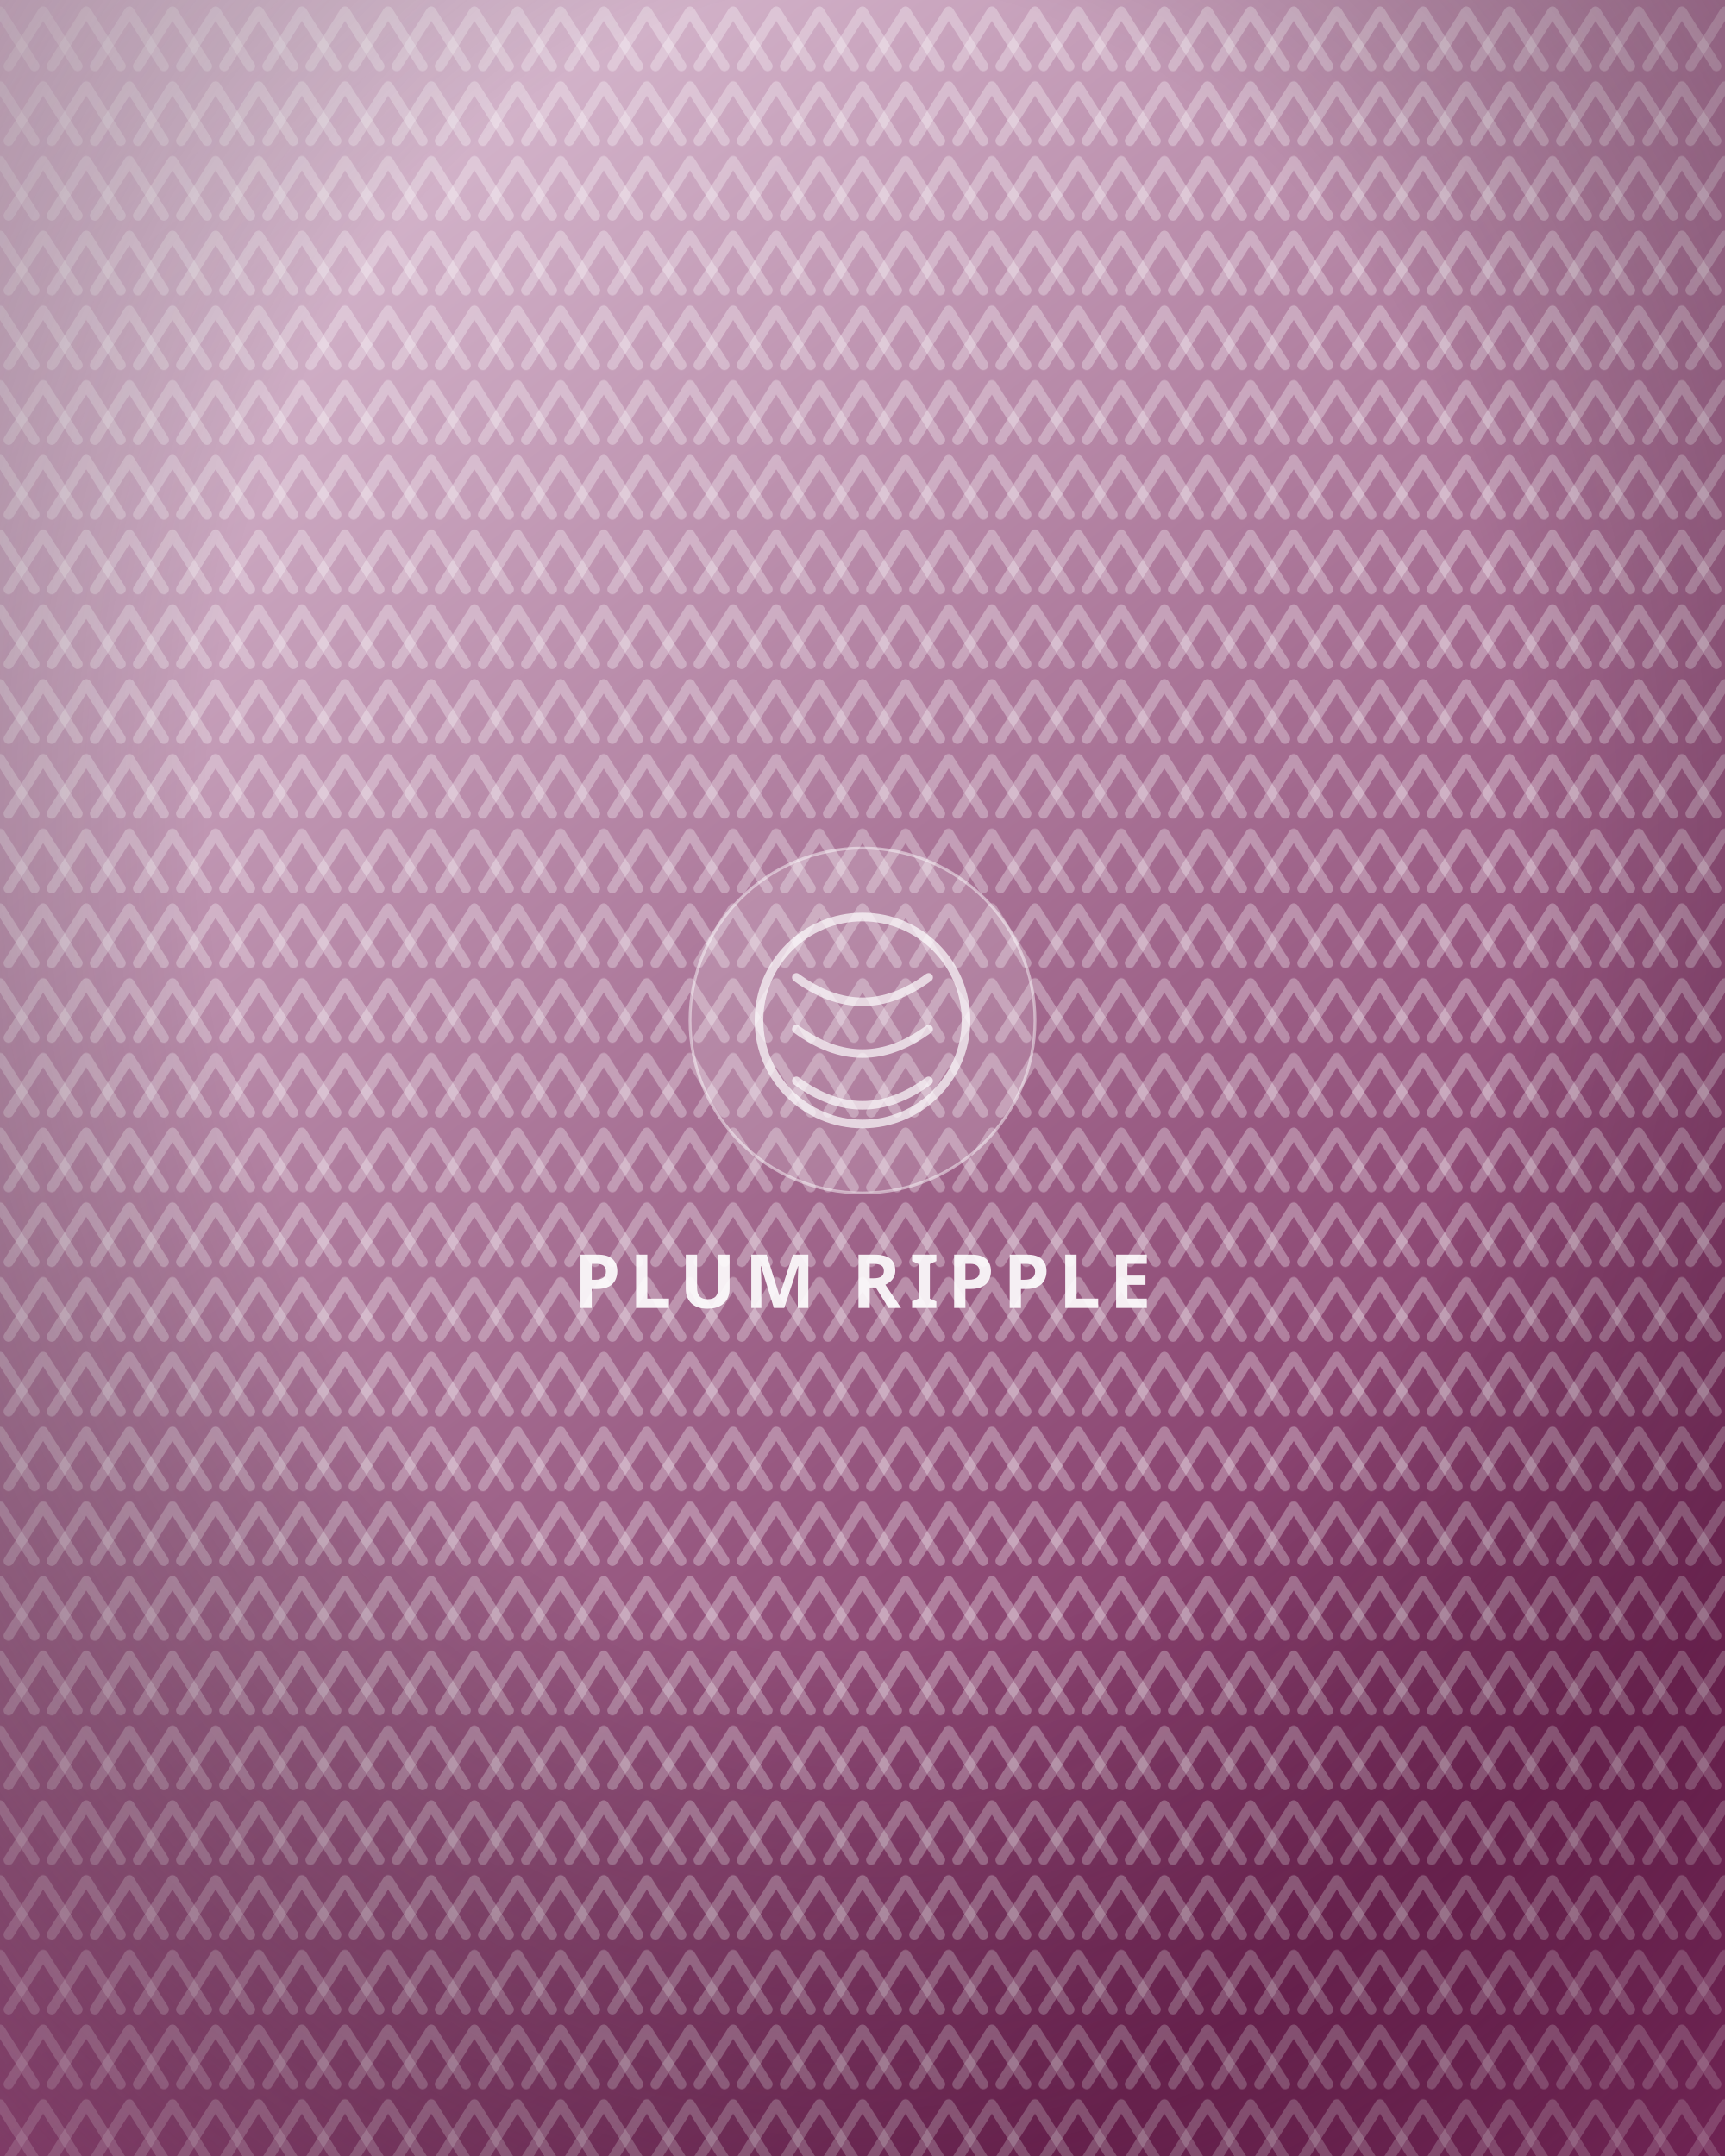
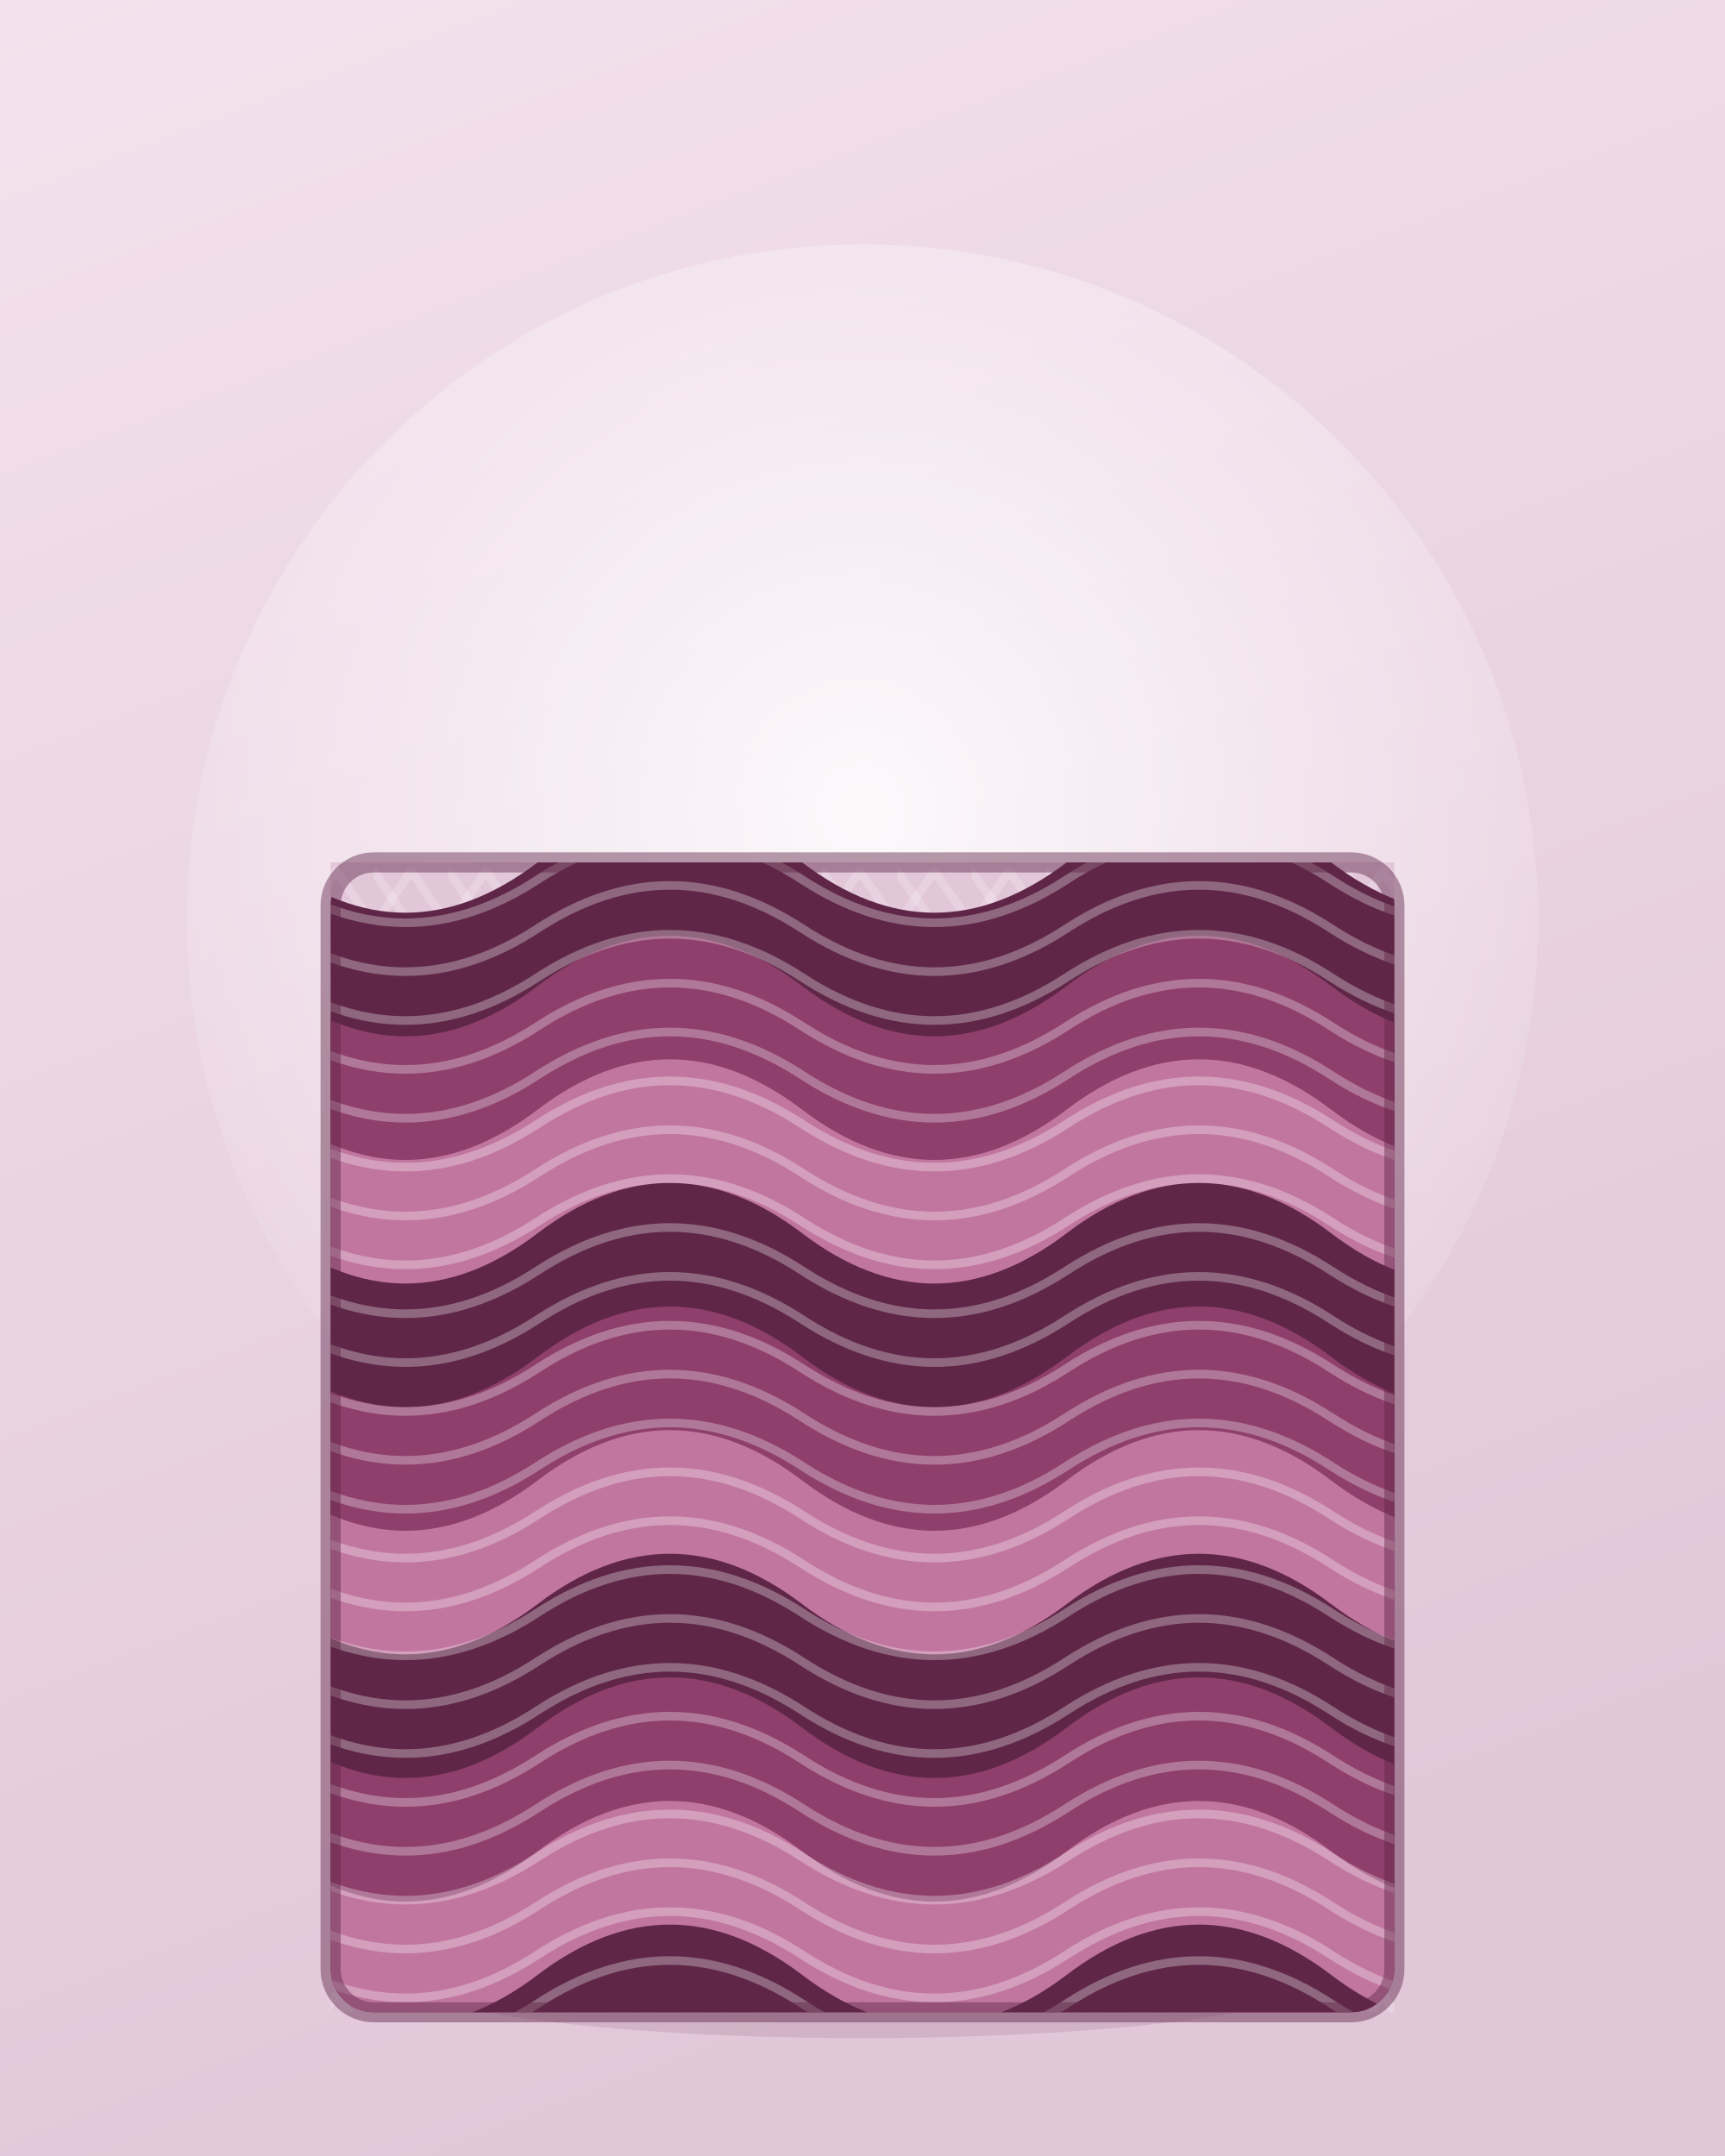
- <svg xmlns="http://www.w3.org/2000/svg" viewBox="0 0 1200 1500" width="1200" height="1500" role="img" aria-label="Plum Ripple crochet">
+ <svg xmlns="http://www.w3.org/2000/svg" viewBox="0 0 1200 1500" width="1200" height="1500" role="img">
  <defs>
-     <linearGradient id="g" x1="0" y1="0" x2="0.6" y2="1">
-       <stop offset="0" stop-color="#e5cfe0" />
-       <stop offset="1" stop-color="#762658" />
+     <linearGradient id="bg" x1="0" y1="0" x2="0.3" y2="1">
+       <stop offset="0" stop-color="#f3e2ed" />
+       <stop offset="1" stop-color="#e2c7d9" />
    </linearGradient>
-     <pattern id="stitch" width="60" height="52" patternUnits="userSpaceOnUse" patternTransform="rotate(0)">
-       <path d="M6 46 L30 8 L54 46" fill="none" stroke="#ffffff" stroke-opacity="0.30" stroke-width="7" stroke-linecap="round" stroke-linejoin="round" />
-       <path d="M-24 46 L0 8 L24 46" fill="none" stroke="#ffffff" stroke-opacity="0.30" stroke-width="7" stroke-linecap="round" stroke-linejoin="round" />
-       <path d="M36 46 L60 8 L84 46" fill="none" stroke="#ffffff" stroke-opacity="0.30" stroke-width="7" stroke-linecap="round" stroke-linejoin="round" />
+     <pattern id="stitch" width="52" height="46" patternUnits="userSpaceOnUse">
+       <path d="M4 40 L26 8 L48 40" fill="none" stroke="#fff" stroke-opacity="0.20" stroke-width="6" stroke-linecap="round" stroke-linejoin="round" />
+       <path d="M-22 40 L0 8 L22 40" fill="none" stroke="#fff" stroke-opacity="0.20" stroke-width="6" stroke-linecap="round" stroke-linejoin="round" />
    </pattern>
-     <radialGradient id="vig" cx="0.5" cy="0.38" r="0.85">
-       <stop offset="0.45" stop-color="#000" stop-opacity="0" />
-       <stop offset="1" stop-color="#762658" stop-opacity="0.55" />
+     <radialGradient id="glow" cx="0.5" cy="0.42" r="0.62">
+       <stop offset="0" stop-color="#ffffff" stop-opacity="0.85" />
+       <stop offset="1" stop-color="#ffffff" stop-opacity="0" />
    </radialGradient>
+     <clipPath id="objclip">
+       <path d="M230 600 h740 v800 H230 Z" />
+     </clipPath>
  </defs>
-   <rect width="1200" height="1500" fill="url(#g)" />
-   <rect width="1200" height="1500" fill="url(#stitch)" />
-   <rect width="1200" height="1500" fill="url(#vig)" />
-   <g opacity="0.92" transform="translate(600 710)">
-     <circle r="120" fill="#ffffff" fill-opacity="0.16" />
-     <circle r="120" fill="none" stroke="#fff" stroke-opacity="0.5" stroke-width="2" />
-     <path d="M-72 0 a72 72 0 1 0 144 0 a72 72 0 1 0 -144 0 M-46 -30 q46 34 92 0 M-46 6 q46 34 92 0 M-46 42 q46 34 92 0" fill="none" stroke="#fff" stroke-opacity="0.75" stroke-width="6" stroke-linecap="round" />
+   <rect width="1200" height="1500" fill="url(#bg)" />
+   <circle cx="600" cy="640" r="470" fill="url(#glow)" />
+   <ellipse cx="600" cy="1372" rx="330" ry="46" fill="#5f2647" opacity="0.13" />
+   <g>
+     <path d="M230 600 h740 v800 H230 Z" fill="#e2c7d9" />
  </g>
-   <text x="600" y="910" text-anchor="middle" font-family="Quicksand, sans-serif" font-size="52" font-weight="700" fill="#fff" fill-opacity="0.9" letter-spacing="6">PLUM RIPPLE</text>
+   <g clip-path="url(#objclip)">
+     <rect width="1200" height="1500" fill="url(#stitch)" />
+   </g>
+   <clipPath id="rt">
+     <rect x="230" y="600" width="740" height="800" rx="30" />
+   </clipPath>
+   <g clip-path="url(#rt)">
+     <path d="M190 600 q92 70 184 0 t184 0 t184 0 t184 0 t184 0 V800 H190 Z" fill="#5f2647" />
+     <path d="M190 686 q92 70 184 0 t184 0 t184 0 t184 0 t184 0 V886 H190 Z" fill="#8f3f6c" />
+     <path d="M190 772 q92 70 184 0 t184 0 t184 0 t184 0 t184 0 V972 H190 Z" fill="#c176a0" />
+     <path d="M190 858 q92 70 184 0 t184 0 t184 0 t184 0 t184 0 V1058 H190 Z" fill="#5f2647" />
+     <path d="M190 944 q92 70 184 0 t184 0 t184 0 t184 0 t184 0 V1144 H190 Z" fill="#8f3f6c" />
+     <path d="M190 1030 q92 70 184 0 t184 0 t184 0 t184 0 t184 0 V1230 H190 Z" fill="#c176a0" />
+     <path d="M190 1116 q92 70 184 0 t184 0 t184 0 t184 0 t184 0 V1316 H190 Z" fill="#5f2647" />
+     <path d="M190 1202 q92 70 184 0 t184 0 t184 0 t184 0 t184 0 V1402 H190 Z" fill="#8f3f6c" />
+     <path d="M190 1288 q92 70 184 0 t184 0 t184 0 t184 0 t184 0 V1488 H190 Z" fill="#c176a0" />
+     <path d="M190 1374 q92 70 184 0 t184 0 t184 0 t184 0 t184 0 V1574 H190 Z" fill="#5f2647" />
+   </g>
+   <g fill="none" stroke="#fff" stroke-opacity=".3" stroke-width="6" clip-path="url(#rt)">
+     <path d="M190 612 q92 60 184 0 t184 0 t184 0 t184 0 t184 0" />
+     <path d="M190 646 q92 60 184 0 t184 0 t184 0 t184 0 t184 0" />
+     <path d="M190 680 q92 60 184 0 t184 0 t184 0 t184 0 t184 0" />
+     <path d="M190 714 q92 60 184 0 t184 0 t184 0 t184 0 t184 0" />
+     <path d="M190 748 q92 60 184 0 t184 0 t184 0 t184 0 t184 0" />
+     <path d="M190 782 q92 60 184 0 t184 0 t184 0 t184 0 t184 0" />
+     <path d="M190 816 q92 60 184 0 t184 0 t184 0 t184 0 t184 0" />
+     <path d="M190 850 q92 60 184 0 t184 0 t184 0 t184 0 t184 0" />
+     <path d="M190 884 q92 60 184 0 t184 0 t184 0 t184 0 t184 0" />
+     <path d="M190 918 q92 60 184 0 t184 0 t184 0 t184 0 t184 0" />
+     <path d="M190 952 q92 60 184 0 t184 0 t184 0 t184 0 t184 0" />
+     <path d="M190 986 q92 60 184 0 t184 0 t184 0 t184 0 t184 0" />
+     <path d="M190 1020 q92 60 184 0 t184 0 t184 0 t184 0 t184 0" />
+     <path d="M190 1054 q92 60 184 0 t184 0 t184 0 t184 0 t184 0" />
+     <path d="M190 1088 q92 60 184 0 t184 0 t184 0 t184 0 t184 0" />
+     <path d="M190 1122 q92 60 184 0 t184 0 t184 0 t184 0 t184 0" />
+     <path d="M190 1156 q92 60 184 0 t184 0 t184 0 t184 0 t184 0" />
+     <path d="M190 1190 q92 60 184 0 t184 0 t184 0 t184 0 t184 0" />
+     <path d="M190 1224 q92 60 184 0 t184 0 t184 0 t184 0 t184 0" />
+     <path d="M190 1258 q92 60 184 0 t184 0 t184 0 t184 0 t184 0" />
+     <path d="M190 1292 q92 60 184 0 t184 0 t184 0 t184 0 t184 0" />
+     <path d="M190 1326 q92 60 184 0 t184 0 t184 0 t184 0 t184 0" />
+     <path d="M190 1360 q92 60 184 0 t184 0 t184 0 t184 0 t184 0" />
+     <path d="M190 1394 q92 60 184 0 t184 0 t184 0 t184 0 t184 0" />
+   </g>
+   <rect x="230" y="600" width="740" height="800" rx="30" fill="none" stroke="#5f2647" stroke-width="14" opacity=".45" />
</svg>
